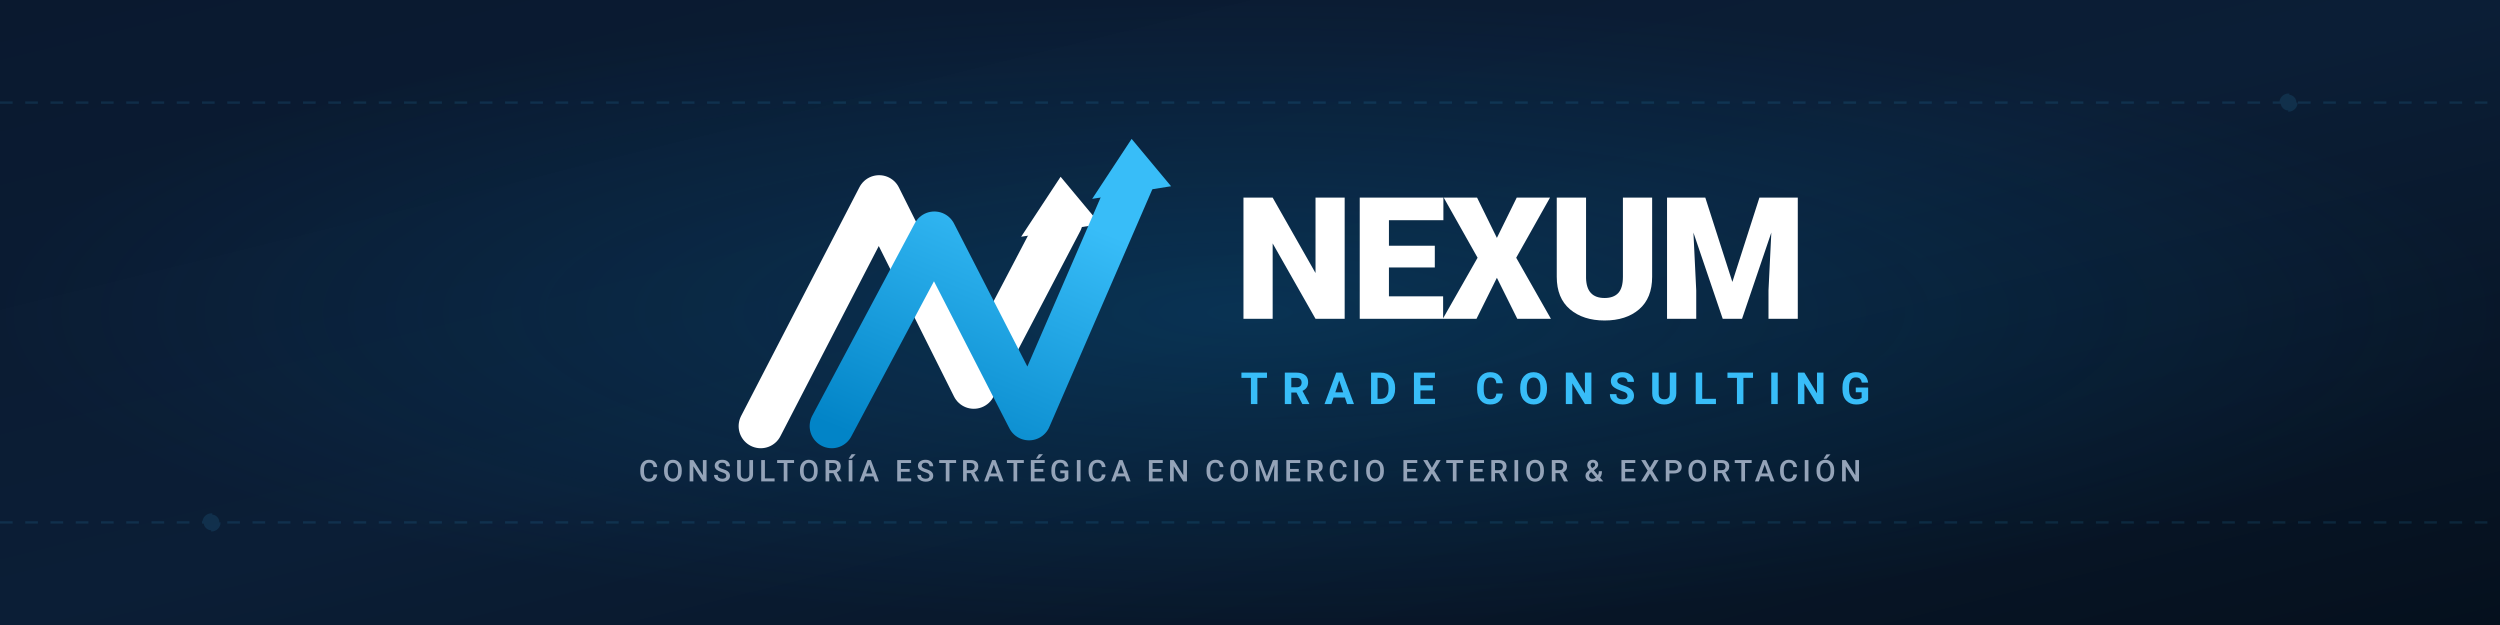
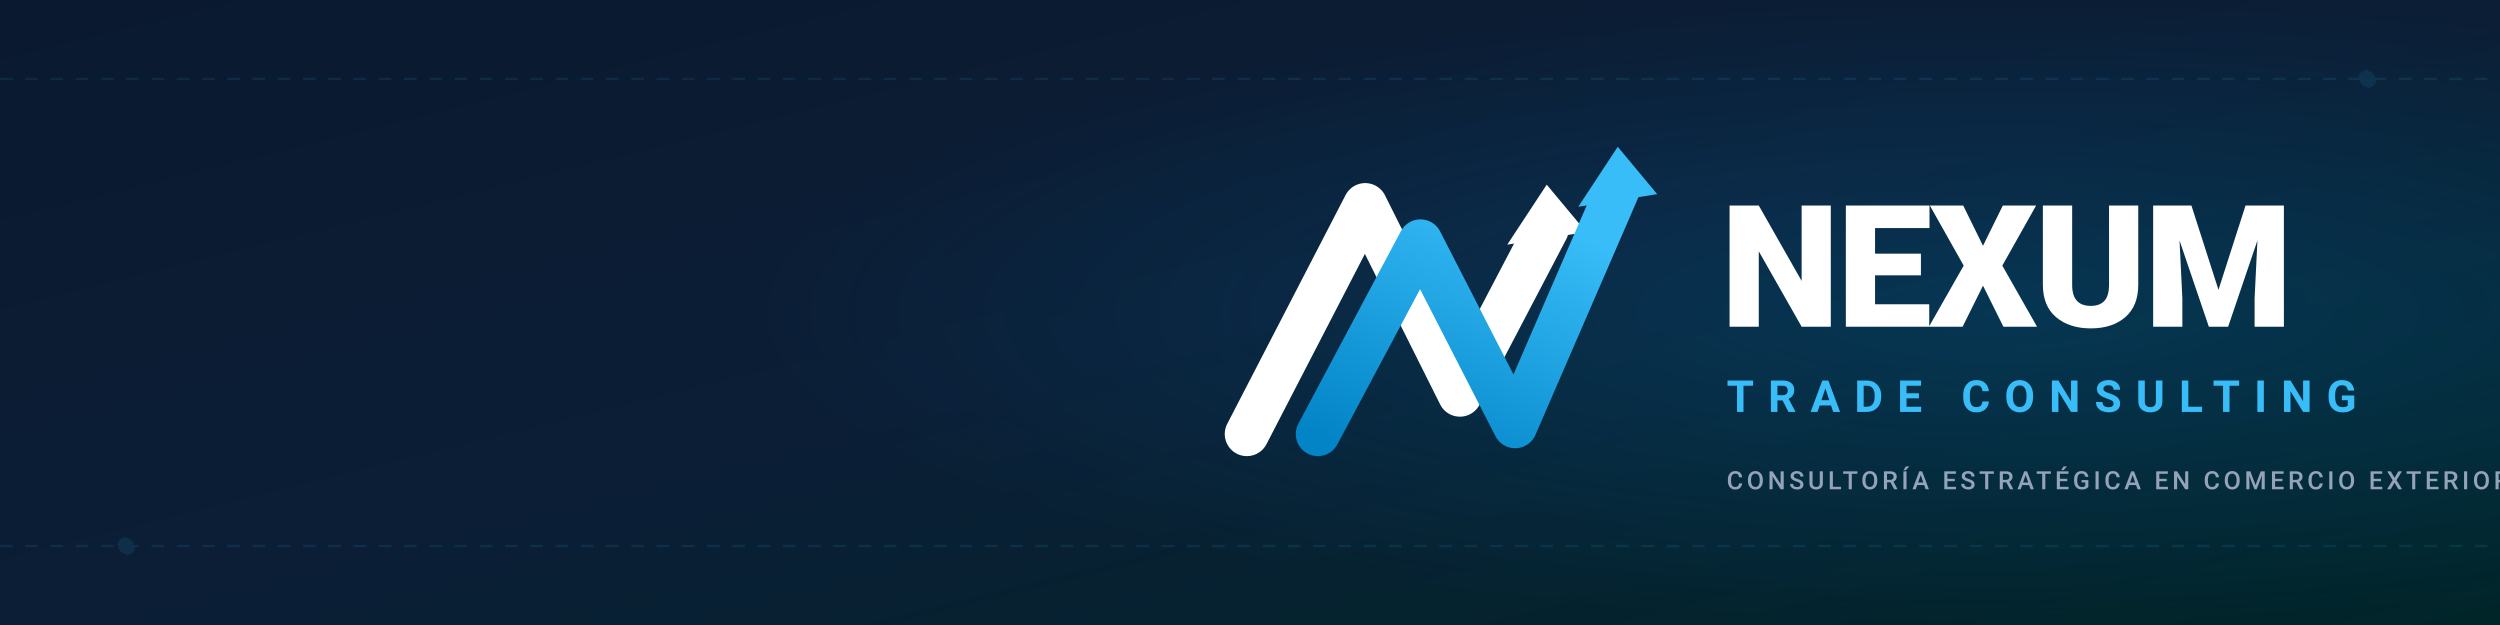
<svg xmlns="http://www.w3.org/2000/svg" viewBox="0 0 1584 396" width="1584" height="396">
  <defs>
-     <linearGradient id="bgGradLinkedIn" x1="0%" y1="0%" x2="100%" y2="100%">
+     <linearGradient id="bgGradRight" x1="0%" y1="0%" x2="100%" y2="100%">
      <stop offset="0%" stop-color="#0a192f" />
      <stop offset="50%" stop-color="#0b1e36" />
-       <stop offset="100%" stop-color="#05101d" />
+       <stop offset="100%" stop-color="#002529" />
    </linearGradient>
-     <linearGradient id="cyanGradLinkedIn" x1="0%" y1="100%" x2="50%" y2="0%">
+     <linearGradient id="cyanGradRight" x1="0%" y1="100%" x2="50%" y2="0%">
      <stop offset="0%" stop-color="#0284c7" />
      <stop offset="100%" stop-color="#38bdf8" />
    </linearGradient>
-     <radialGradient id="cardGlowLinkedIn" cx="50%" cy="50%" r="50%">
-       <stop offset="0%" stop-color="#0284c7" stop-opacity="0.20" />
+     <radialGradient id="glowRight" cx="80%" cy="50%" r="50%">
+       <stop offset="0%" stop-color="#0284c7" stop-opacity="0.22" />
      <stop offset="100%" stop-color="#0284c7" stop-opacity="0" />
    </radialGradient>
  </defs>
-   <rect width="1584" height="396" fill="url(#bgGradLinkedIn)" />
-   <rect width="1584" height="396" fill="url(#cardGlowLinkedIn)" />
-   <g opacity="0.12" stroke="#38bdf8" stroke-width="1.5" stroke-dasharray="8 8">
-     <line x1="0" y1="65" x2="1584" y2="65" />
-     <line x1="0" y1="331" x2="1584" y2="331" />
-     <circle cx="1450" cy="65" r="5" fill="#38bdf8" />
-     <circle cx="134" cy="331" r="5" fill="#38bdf8" />
+   <rect width="1584" height="396" fill="url(#bgGradRight)" />
+   <rect width="1584" height="396" fill="url(#glowRight)" />
+   <g opacity="0.10" stroke="#38bdf8" stroke-width="1.5" stroke-dasharray="8 8">
+     <line x1="0" y1="50" x2="1584" y2="50" />
+     <line x1="0" y1="346" x2="1584" y2="346" />
+     <circle cx="1500" cy="50" r="5" fill="#38bdf8" />
+     <circle cx="80" cy="346" r="5" fill="#38bdf8" />
  </g>
-   <g transform="translate(432, 70)">
+   <g transform="translate(740, 75)">
    <g stroke-linecap="round" stroke-linejoin="round">
      <path d="M 50 200 L 125 55 L 185 175 L 240 70" fill="none" stroke="#ffffff" stroke-width="28" />
      <polygon points="240,42 215,80 265,72" fill="#ffffff" />
-       <path d="M 95 200 L 160 78 L 220 195 L 285 45" fill="none" stroke="url(#cyanGradLinkedIn)" stroke-width="28" />
+       <path d="M 95 200 L 160 78 L 220 195 L 285 45" fill="none" stroke="url(#cyanGradRight)" stroke-width="28" />
      <polygon points="285,18 260,56 310,48" fill="#38bdf8" />
    </g>
    <text x="350" y="132" font-family="system-ui, -apple-system, 'Segoe UI', Roboto, 'Helvetica Neue', Arial, sans-serif" font-size="108" font-weight="800" letter-spacing="-0.02em" fill="#ffffff">NEXUM</text>
    <text x="354" y="186" font-family="system-ui, -apple-system, 'Segoe UI', Roboto, 'Helvetica Neue', Arial, sans-serif" font-size="28" font-weight="600" letter-spacing="0.32em" fill="#38bdf8">TRADE CONSULTING</text>
+     <text x="354" y="235" font-family="system-ui, -apple-system, 'Segoe UI', Roboto, sans-serif" font-size="16" font-weight="500" letter-spacing="0.14em" fill="#94a3b8">CONSULTORÍA ESTRATÉGICA EN COMERCIO EXTERIOR</text>
  </g>
-   <text x="792" y="305" text-anchor="middle" font-family="system-ui, -apple-system, 'Segoe UI', Roboto, sans-serif" font-size="19" font-weight="500" letter-spacing="0.14em" fill="#94a3b8">CONSULTORÍA ESTRATÉGICA EN COMERCIO EXTERIOR &amp; EXPORTACIÓN</text>
</svg>
